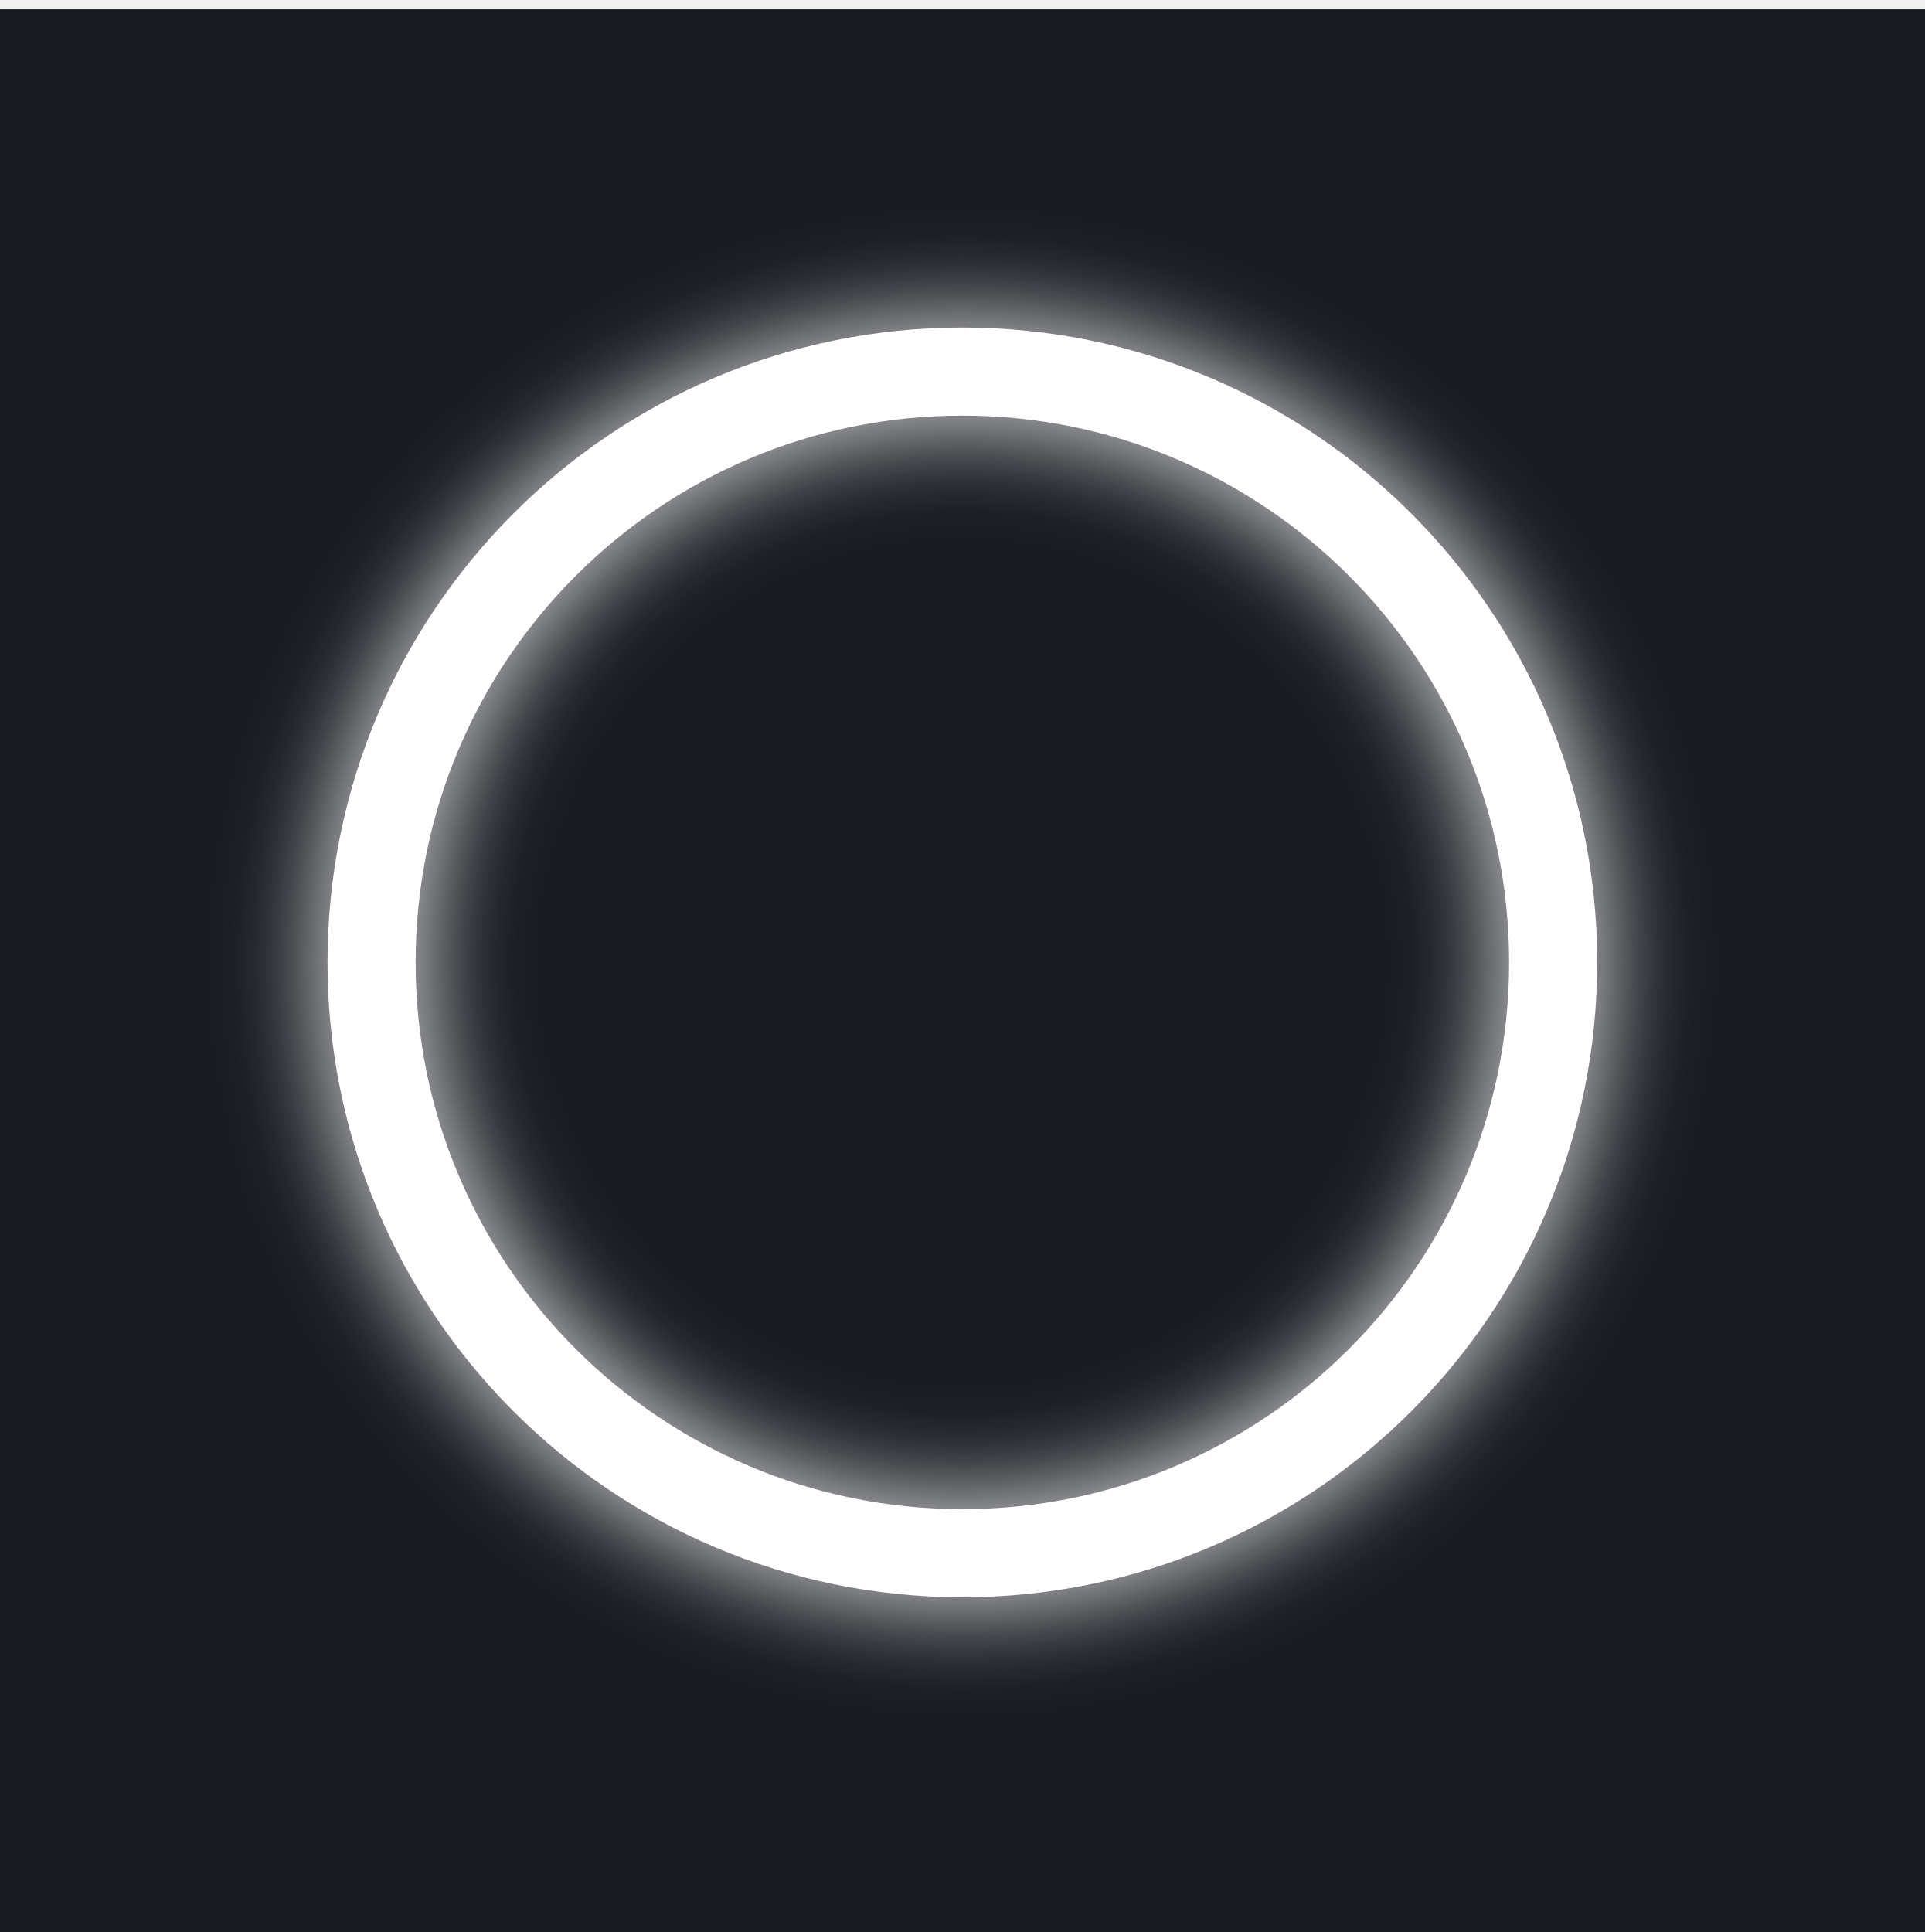
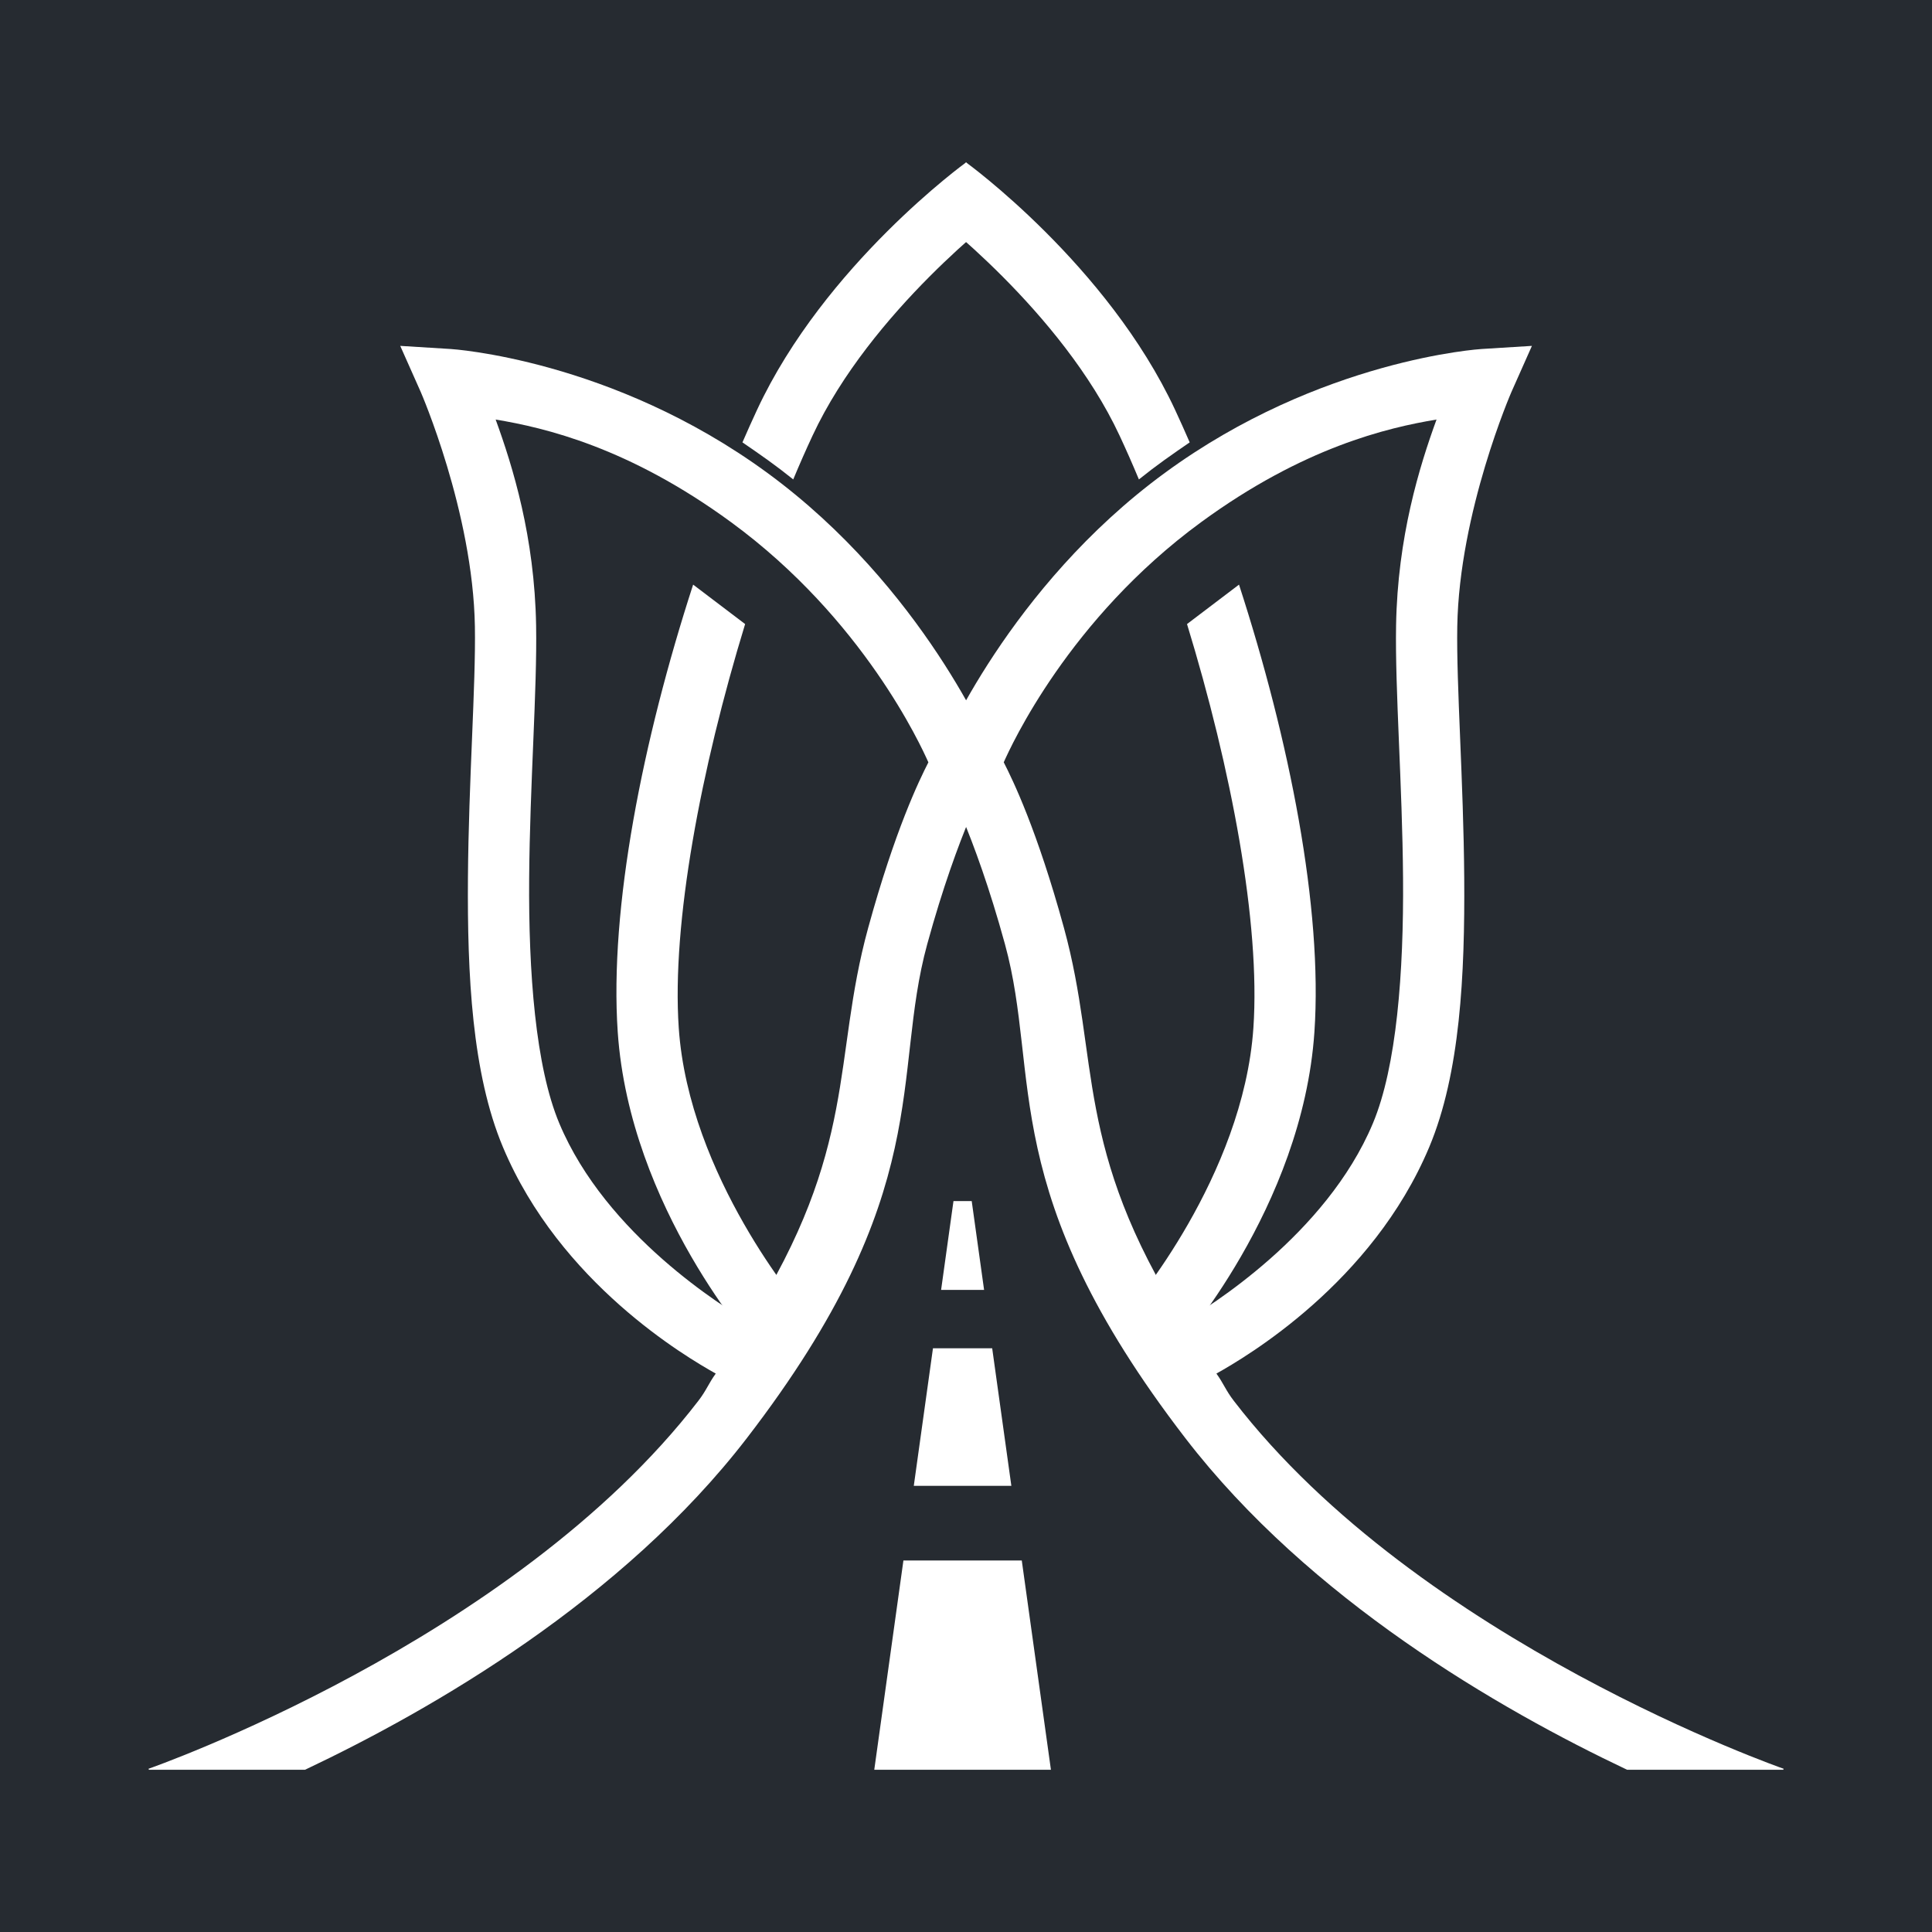
- <svg xmlns="http://www.w3.org/2000/svg" aria-hidden="true" role="img" class="iconify iconify--logos" width="31.88" height="32" preserveAspectRatio="xMidYMid" viewBox="0 0 256 257" version="1.1" id="svg6" xml:space="preserve">
-   <defs id="defs5">
-     <filter style="color-interpolation-filters:sRGB" id="filter1" x="-0.19" y="-0.19" width="1.38" height="1.38">
-       <feGaussianBlur stdDeviation="5 5" result="fbSourceGraphic" id="feGaussianBlur1" />
-       <feColorMatrix result="fbSourceGraphicAlpha" in="fbSourceGraphic" values="0 0 0 -1 0 0 0 0 -1 0 0 0 0 -1 0 0 0 0 1 0" id="feColorMatrix1" />
-       <feGaussianBlur id="feGaussianBlur2" stdDeviation="5 5" result="blur" in="fbSourceGraphic" />
-     </filter>
-   </defs>
-   <rect style="opacity:1;fill:#171a20;fill-opacity:1;stroke:none;stroke-width:8.505;stroke-linecap:round;stroke-linejoin:bevel;stroke-dasharray:none;stroke-opacity:1" id="rect7" width="256.859" height="256.859" x="-0.018" y="1.242" />
-   <ellipse style="opacity:1;fill:none;stroke:#ffffff;stroke-width:11.718;stroke-dasharray:none;stroke-opacity:1;filter:url(#filter1)" id="ellipse1" cx="128" cy="128.019" rx="78.59" ry="78.591" />
-   <ellipse style="opacity:1;fill:none;stroke:#ffffff;stroke-width:11.718;stroke-dasharray:none;stroke-opacity:1" id="path6" cx="128" cy="128.019" rx="78.59" ry="78.591" />
+ <svg xmlns="http://www.w3.org/2000/svg" width="16" height="16" viewBox="0 0 4.233 4.233" version="1.1" id="svg1" xml:space="preserve">
+   <defs id="defs1" />
+   <rect style="display:inline;fill:#262b31;fill-opacity:1;stroke:none;stroke-width:0.021;stroke-dasharray:none;stroke-opacity:1" id="rect18" width="4.233" height="4.233" x="4.4408921e-16" y="6.1062266e-16" />
+   <g id="g18" transform="matrix(0.04849165,0,0,0.04849165,-4.305917,-3.276591)">
+     <path id="path7" style="baseline-shift:baseline;display:inline;overflow:visible;opacity:1;vector-effect:none;fill:#ffffff;enable-background:accumulate;stop-color:#000000;stop-opacity:1" d="m 106.881,83.198 0.926,2.082 c 0,0 2.359,5.415 2.447,10.597 0.045,2.655 -0.282,6.968 -0.314,11.35 -0.032,4.381 0.182,8.837 1.58,12.17 2.58,6.15 8.29,9.491 9.617,10.235 -0.327,0.452 -0.42,0.756 -0.789,1.235 -8.382,10.891 -24.84,16.621 -24.84,16.621 l 0.016,0.046 h 7.054 c 5.783,-2.738 14.349,-7.69 19.962,-14.982 8.589,-11.16 6.512,-16.343 8.152,-22.322 1.404,-5.118 2.805,-7.592 2.805,-7.592 l 0.332,-0.59 -0.261,-0.621 c 0,0 -3.037,-7.318 -10.096,-12.488 -7.042,-5.157 -14.316,-5.6 -14.316,-5.6 z m 4.311,3.328 c 2.216,0.37 6.012,1.25 10.644,4.643 5.969,4.372 8.58,10.108 8.908,10.846 -0.416,0.814 -1.507,3.058 -2.721,7.482 -1.642,5.985 -0.423,9.912 -5.394,17.805 -1.095,-0.65 -6.441,-3.922 -8.56,-8.973 -1.077,-2.567 -1.395,-6.828 -1.363,-11.082 0.032,-4.254 0.364,-8.495 0.314,-11.416 -0.068,-4.004 -1.054,-7.18 -1.828,-9.305 z" />
+     <path id="path8" style="baseline-shift:baseline;display:inline;overflow:visible;opacity:1;vector-effect:none;fill:#ffffff;enable-background:accumulate;stop-color:#000000;stop-opacity:1" d="m 132.447,74.908 c 0,0 -6.387,4.62 -9.443,11.178 -0.224,0.481 -0.444,0.972 -0.661,1.472 0.382,0.26 0.769,0.53 1.159,0.809 0.364,0.261 0.746,0.553 1.136,0.865 0.283,-0.679 0.574,-1.34 0.872,-1.978 2.633,-5.648 8.578,-10.119 8.578,-10.119 z m -12.332,19.077 c -2.28,7.021 -3.788,14.614 -3.407,20.216 0.543,7.968 6.222,14.291 6.222,14.291 l 2.078,-1.825 c 0,0 -5.084,-5.922 -5.543,-12.654 -0.323,-4.731 0.998,-11.706 2.999,-18.246 z" />
+     <path id="path8-2" style="baseline-shift:baseline;display:inline;overflow:visible;vector-effect:none;fill:#ffffff;enable-background:accumulate;stop-color:#000000" d="m 132.447,74.908 c 0,0 6.387,4.62 9.443,11.178 0.224,0.481 0.444,0.972 0.661,1.472 -0.382,0.26 -0.769,0.53 -1.159,0.809 -0.364,0.261 -0.746,0.553 -1.136,0.865 -0.283,-0.679 -0.574,-1.34 -0.872,-1.978 -2.633,-5.648 -8.578,-10.119 -8.578,-10.119 z m 12.332,19.077 c 2.28,7.021 3.788,14.614 3.407,20.216 -0.543,7.968 -6.222,14.291 -6.222,14.291 l -2.078,-1.825 c 0,0 5.084,-5.922 5.543,-12.654 0.323,-4.731 -0.998,-11.706 -2.999,-18.246 z" />
+     <path id="path7-4" style="baseline-shift:baseline;display:inline;overflow:visible;opacity:1;vector-effect:none;fill:#ffffff;enable-background:accumulate;stop-color:#000000;stop-opacity:1" d="m 158.014,83.198 -2.273,0.141 c 0,0 -7.275,0.442 -14.316,5.6 -7.059,5.17 -10.096,12.488 -10.096,12.488 l -0.261,0.621 0.332,0.59 c 0,0 1.401,2.474 2.804,7.592 1.64,5.979 -0.436,11.162 8.152,22.322 5.612,7.292 14.178,12.244 19.96,14.982 h 7.055 l 0.016,-0.046 c 0,0 -16.458,-5.73 -24.84,-16.621 -0.369,-0.479 -0.462,-0.782 -0.789,-1.235 1.327,-0.744 7.037,-4.085 9.617,-10.235 1.398,-3.332 1.612,-7.788 1.58,-12.17 -0.032,-4.381 -0.359,-8.695 -0.314,-11.35 0.088,-5.182 2.447,-10.597 2.447,-10.597 z m -4.31,3.328 c -0.773,2.124 -1.76,5.301 -1.828,9.305 -0.05,2.92 0.283,7.162 0.315,11.416 0.032,4.254 -0.287,8.515 -1.364,11.082 -2.119,5.051 -7.466,8.323 -8.56,8.973 -4.972,-7.893 -3.755,-11.819 -5.397,-17.805 -1.214,-4.427 -2.306,-6.672 -2.721,-7.484 0.329,-0.74 2.942,-6.473 8.91,-10.844 4.633,-3.393 8.429,-4.273 10.645,-4.643 z" />
+     <path id="path15" style="fill:#ffffff;fill-opacity:1;stroke:none;stroke-width:1;stroke-dasharray:none;stroke-opacity:1" d="m 131.878,121.838 -0.559,4.013 h 1.942 l -0.559,-4.013 h -0.412 z m -0.927,6.652 -0.866,6.214 h 4.408 l -0.866,-6.214 z m -1.335,9.588 -1.317,9.455 h 3.991 3.991 l -1.317,-9.455 z" />
+   </g>
</svg>
